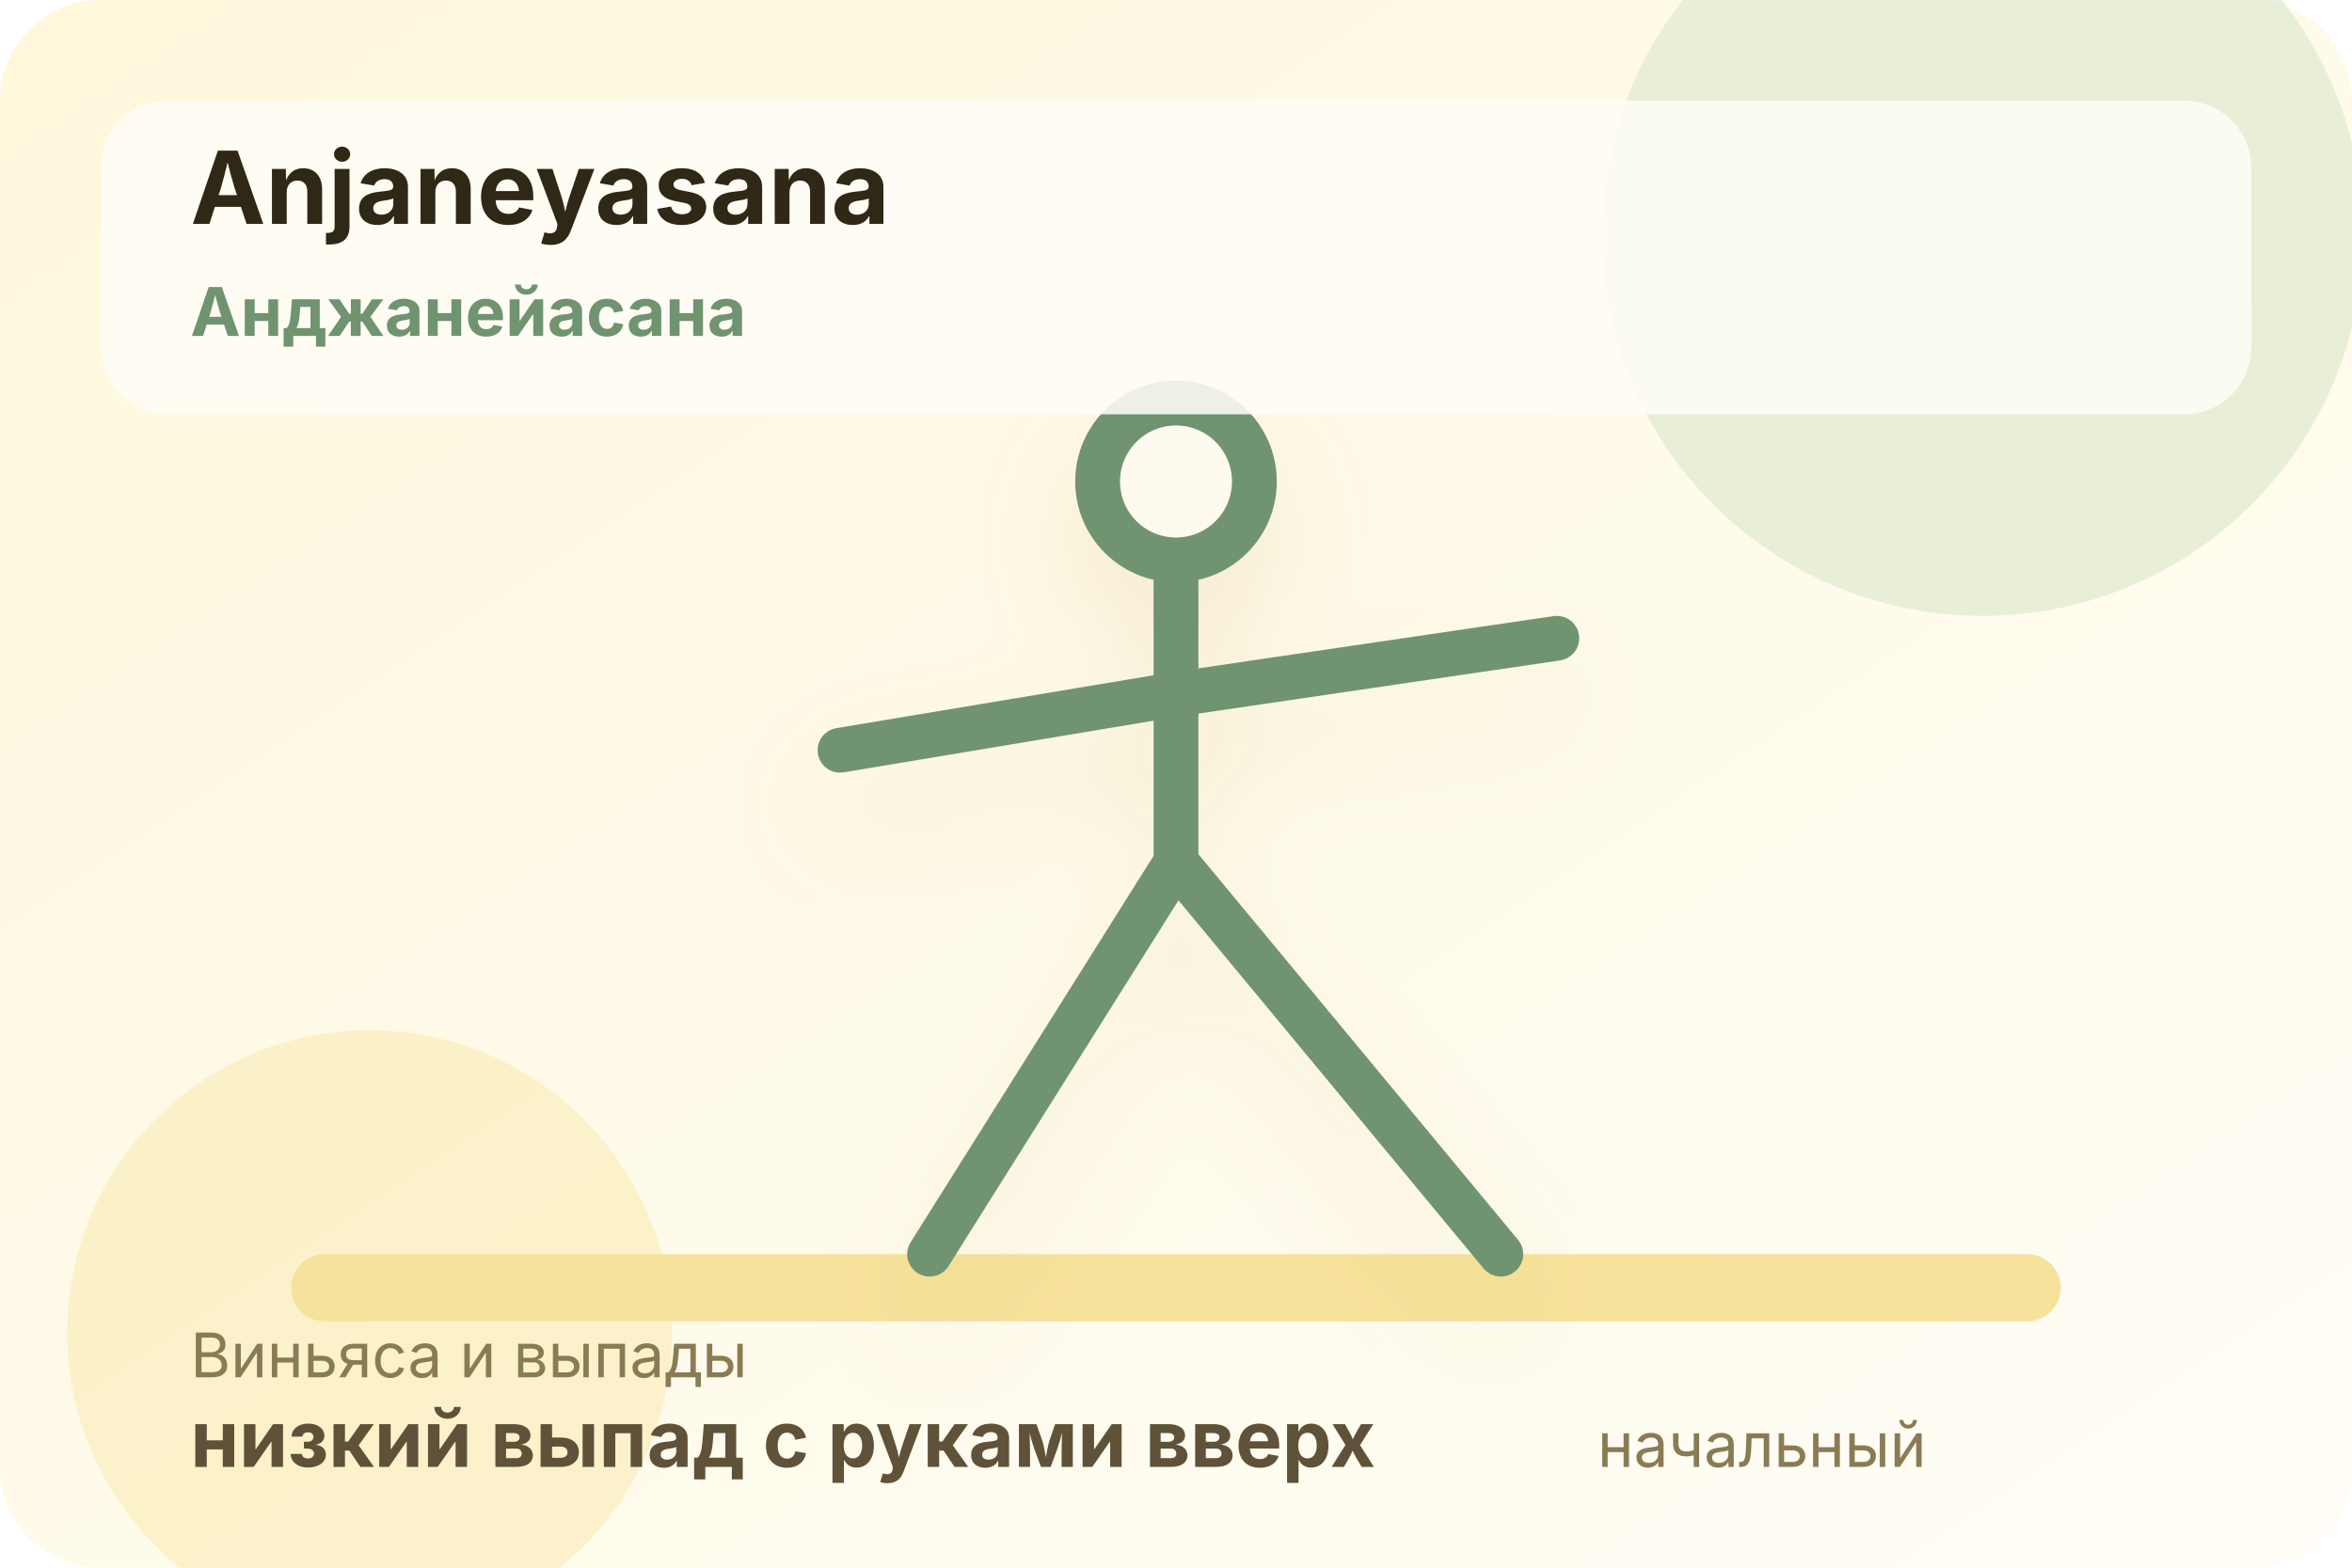
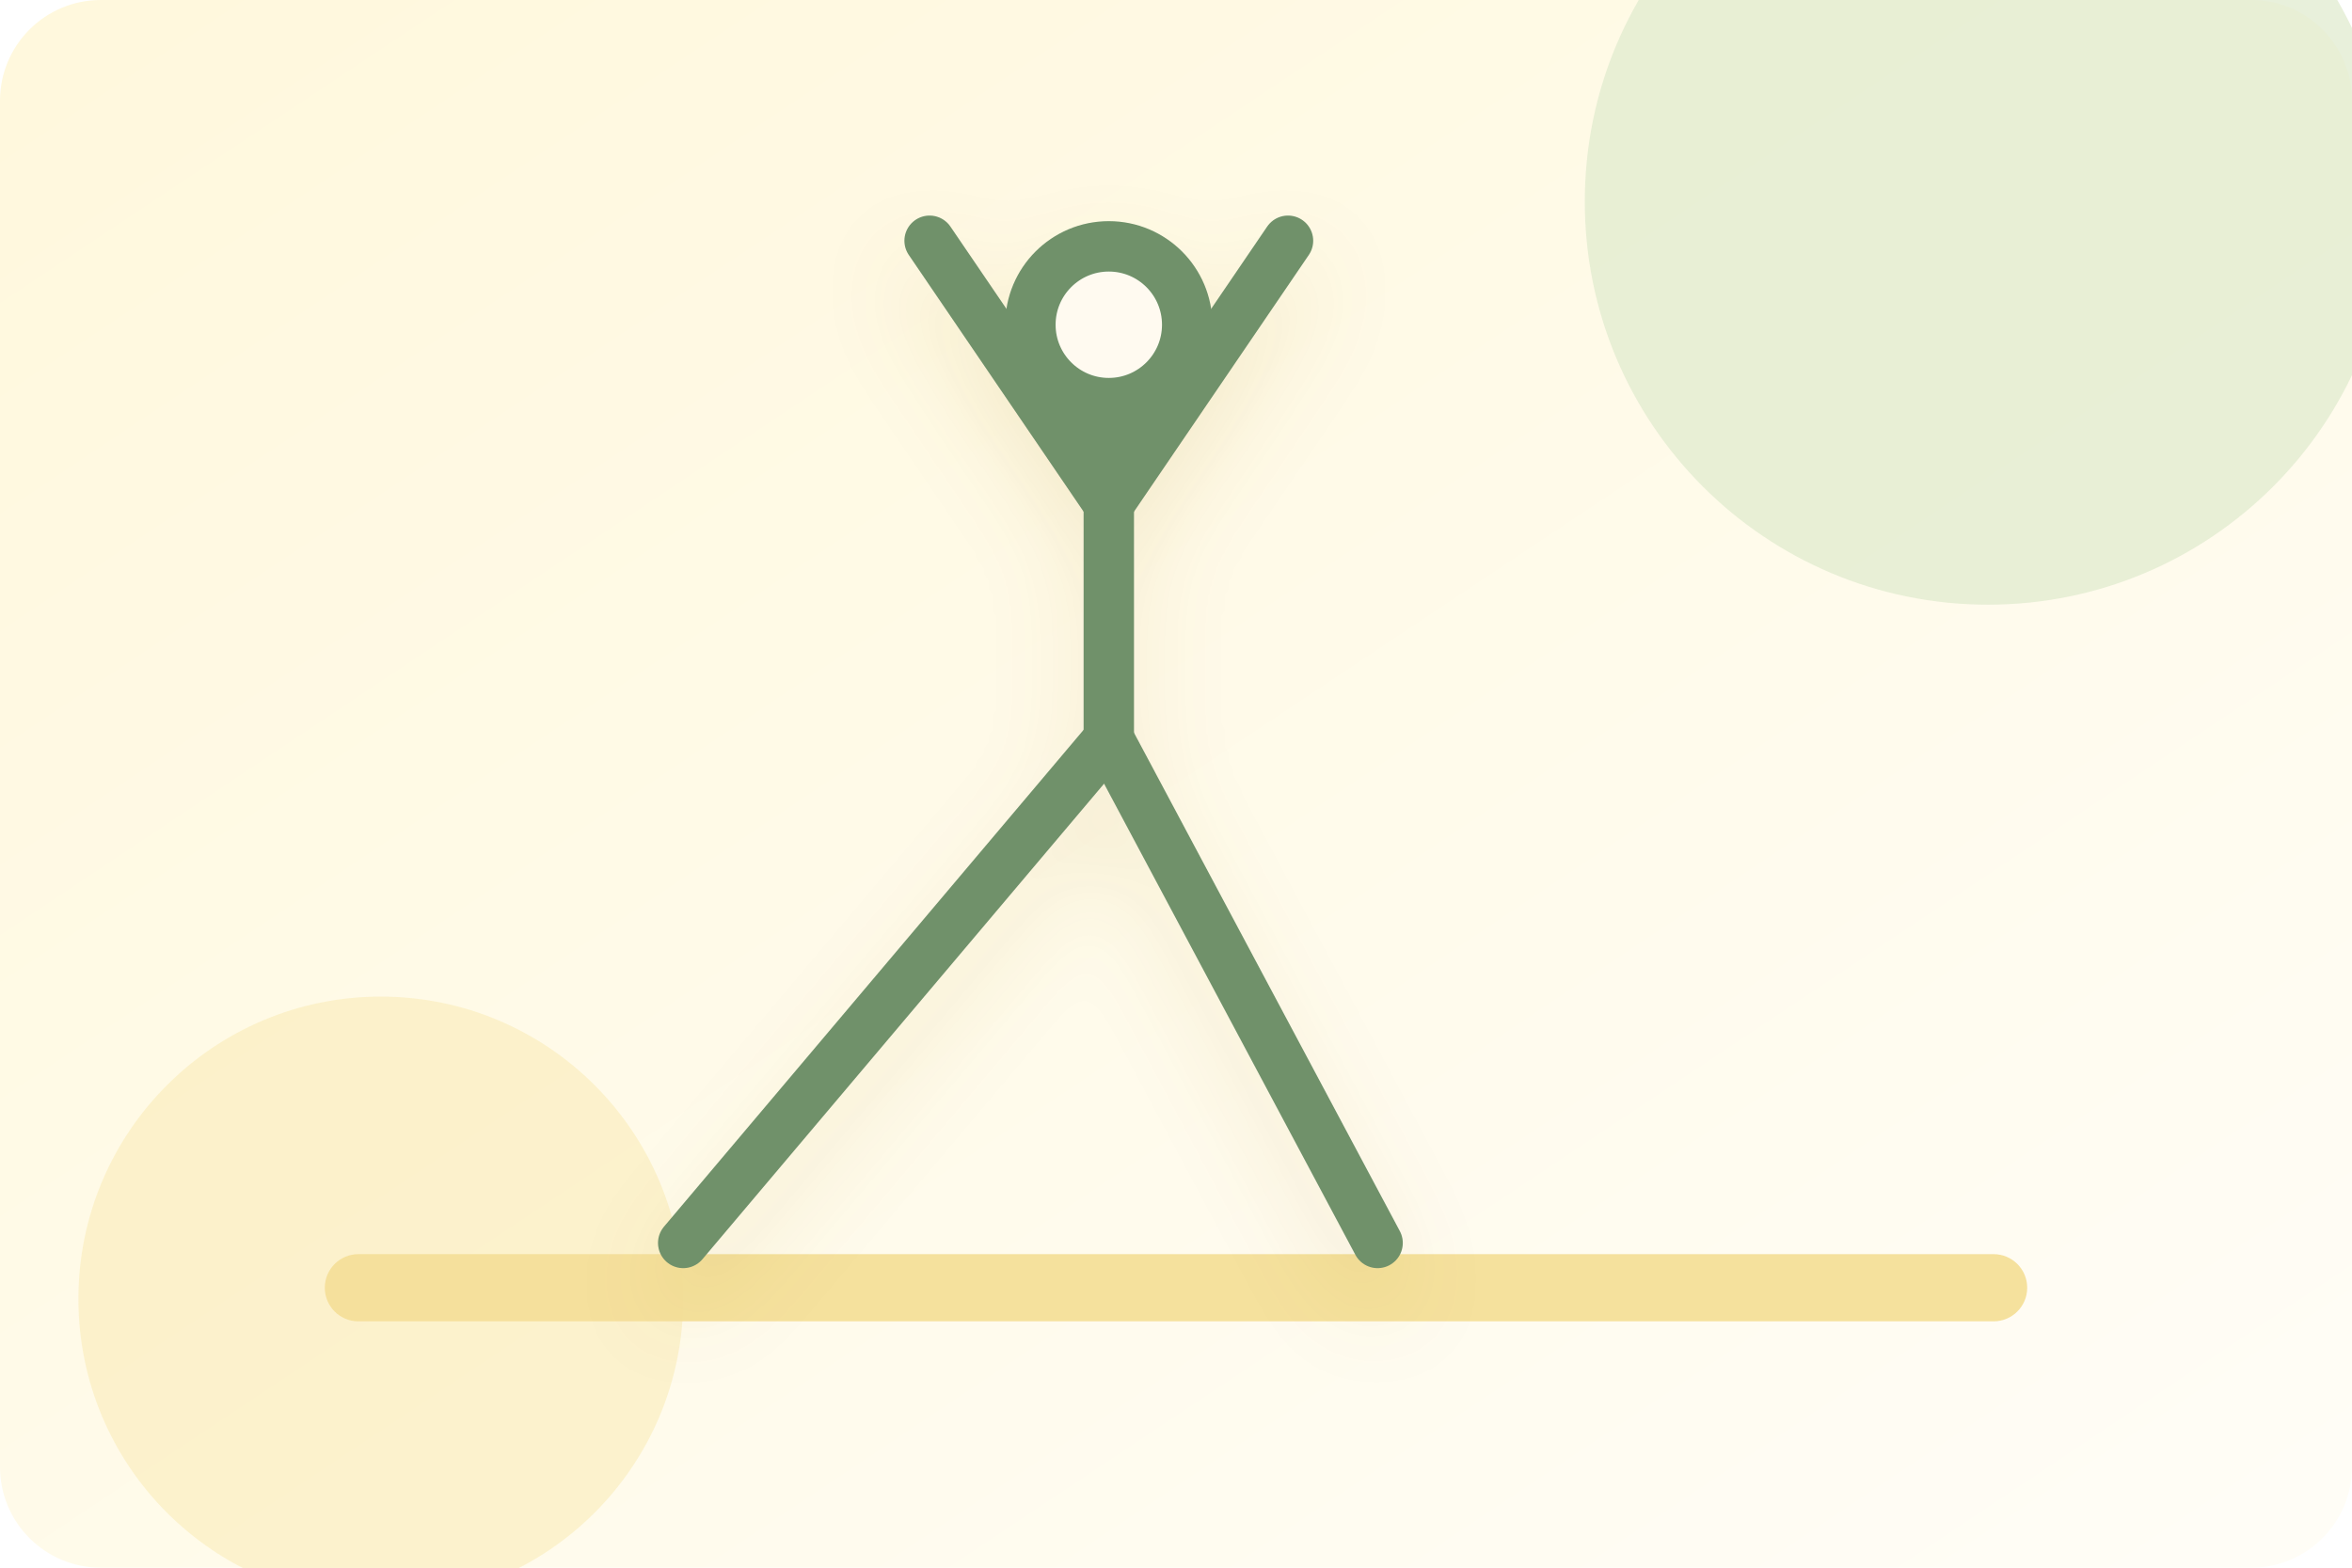
<svg xmlns="http://www.w3.org/2000/svg" width="420" height="280" viewBox="0 0 420 280" role="img" aria-label="Anjaneyasana">
  <defs>
    <linearGradient id="bg" x1="0" y1="0" x2="1" y2="1">
      <stop offset="0" stop-color="#fff8dc" />
      <stop offset="1" stop-color="#fffdf7" />
    </linearGradient>
-     <filter id="soft" x="-20%" y="-20%" width="140%" height="140%">
-       <feDropShadow dx="0" dy="10" stdDeviation="10" flood-color="#a57a24" flood-opacity="0.12" />
+     <filter id="softShadow" x="-20%" y="-20%" width="140%" height="140%">
+       <feDropShadow dx="0" dy="8" stdDeviation="8" flood-color="#a57a24" flood-opacity="0.12" />
    </filter>
  </defs>
  <rect width="420" height="280" rx="18" fill="url(#bg)" />
-   <circle cx="354" cy="42" r="68" fill="#dce9c9" opacity="0.62" />
-   <circle cx="66" cy="238" r="54" fill="#f7e7a8" opacity="0.48" />
-   <rect x="52" y="224" width="316" height="12" rx="6" fill="#f7e29b" />
-   <g filter="url(#soft)">
-     <g stroke="#6f946f" stroke-width="8" stroke-linecap="round" stroke-linejoin="round" fill="none">
-       <circle cx="210" cy="86" r="14" fill="#fffaf0" />
-       <path d="M210 102 L210 154" />
-       <path d="M210 154 L166 224" />
-       <path d="M210 154 L268 224" />
-       <path d="M210 124 L150 134" />
-       <path d="M210 124 L278 114" />
+   <circle cx="355" cy="36" r="72" fill="#dfeacd" opacity="0.72" />
+   <circle cx="68" cy="232" r="54" fill="#f8e7a7" opacity="0.44" />
+   <rect x="58" y="224" width="304" height="12" rx="6" fill="#f5df99" opacity="0.95" />
+   <g filter="url(#softShadow)">
+     <g stroke="#6f916b" stroke-width="9" stroke-linecap="round" stroke-linejoin="round" fill="none">
+       <circle cx="198" cy="58" r="14" fill="#fffaf0" />
+       <path d="M198 74 L198 132" />
+       <path d="M198 132 L246 222" />
+       <path d="M198 132 L122 222" />
+       <path d="M198 90 L166 43" />
+       <path d="M198 90 L230 43" />
    </g>
  </g>
-   <rect x="18" y="18" width="384" height="56" rx="12" fill="#fffdf7" opacity="0.88" />
-   <text x="34" y="40" font-family="Inter, Arial, sans-serif" font-size="18" font-weight="700" fill="#302816">Anjaneyasana</text>
-   <text x="34" y="60" font-family="Inter, Arial, sans-serif" font-size="12" font-weight="700" fill="#6f946f">Анджанейасана</text>
-   <text x="34" y="262" font-family="Inter, Arial, sans-serif" font-size="14" font-weight="700" fill="#5f5239">низкий выпад с руками вверх</text>
-   <text x="344" y="262" text-anchor="end" font-family="Inter, Arial, sans-serif" font-size="11" fill="#8b7b55">начальный</text>
-   <text x="34" y="246" font-family="Inter, Arial, sans-serif" font-size="11" fill="#8b7b55">Виньяса и выпады</text>
</svg>
